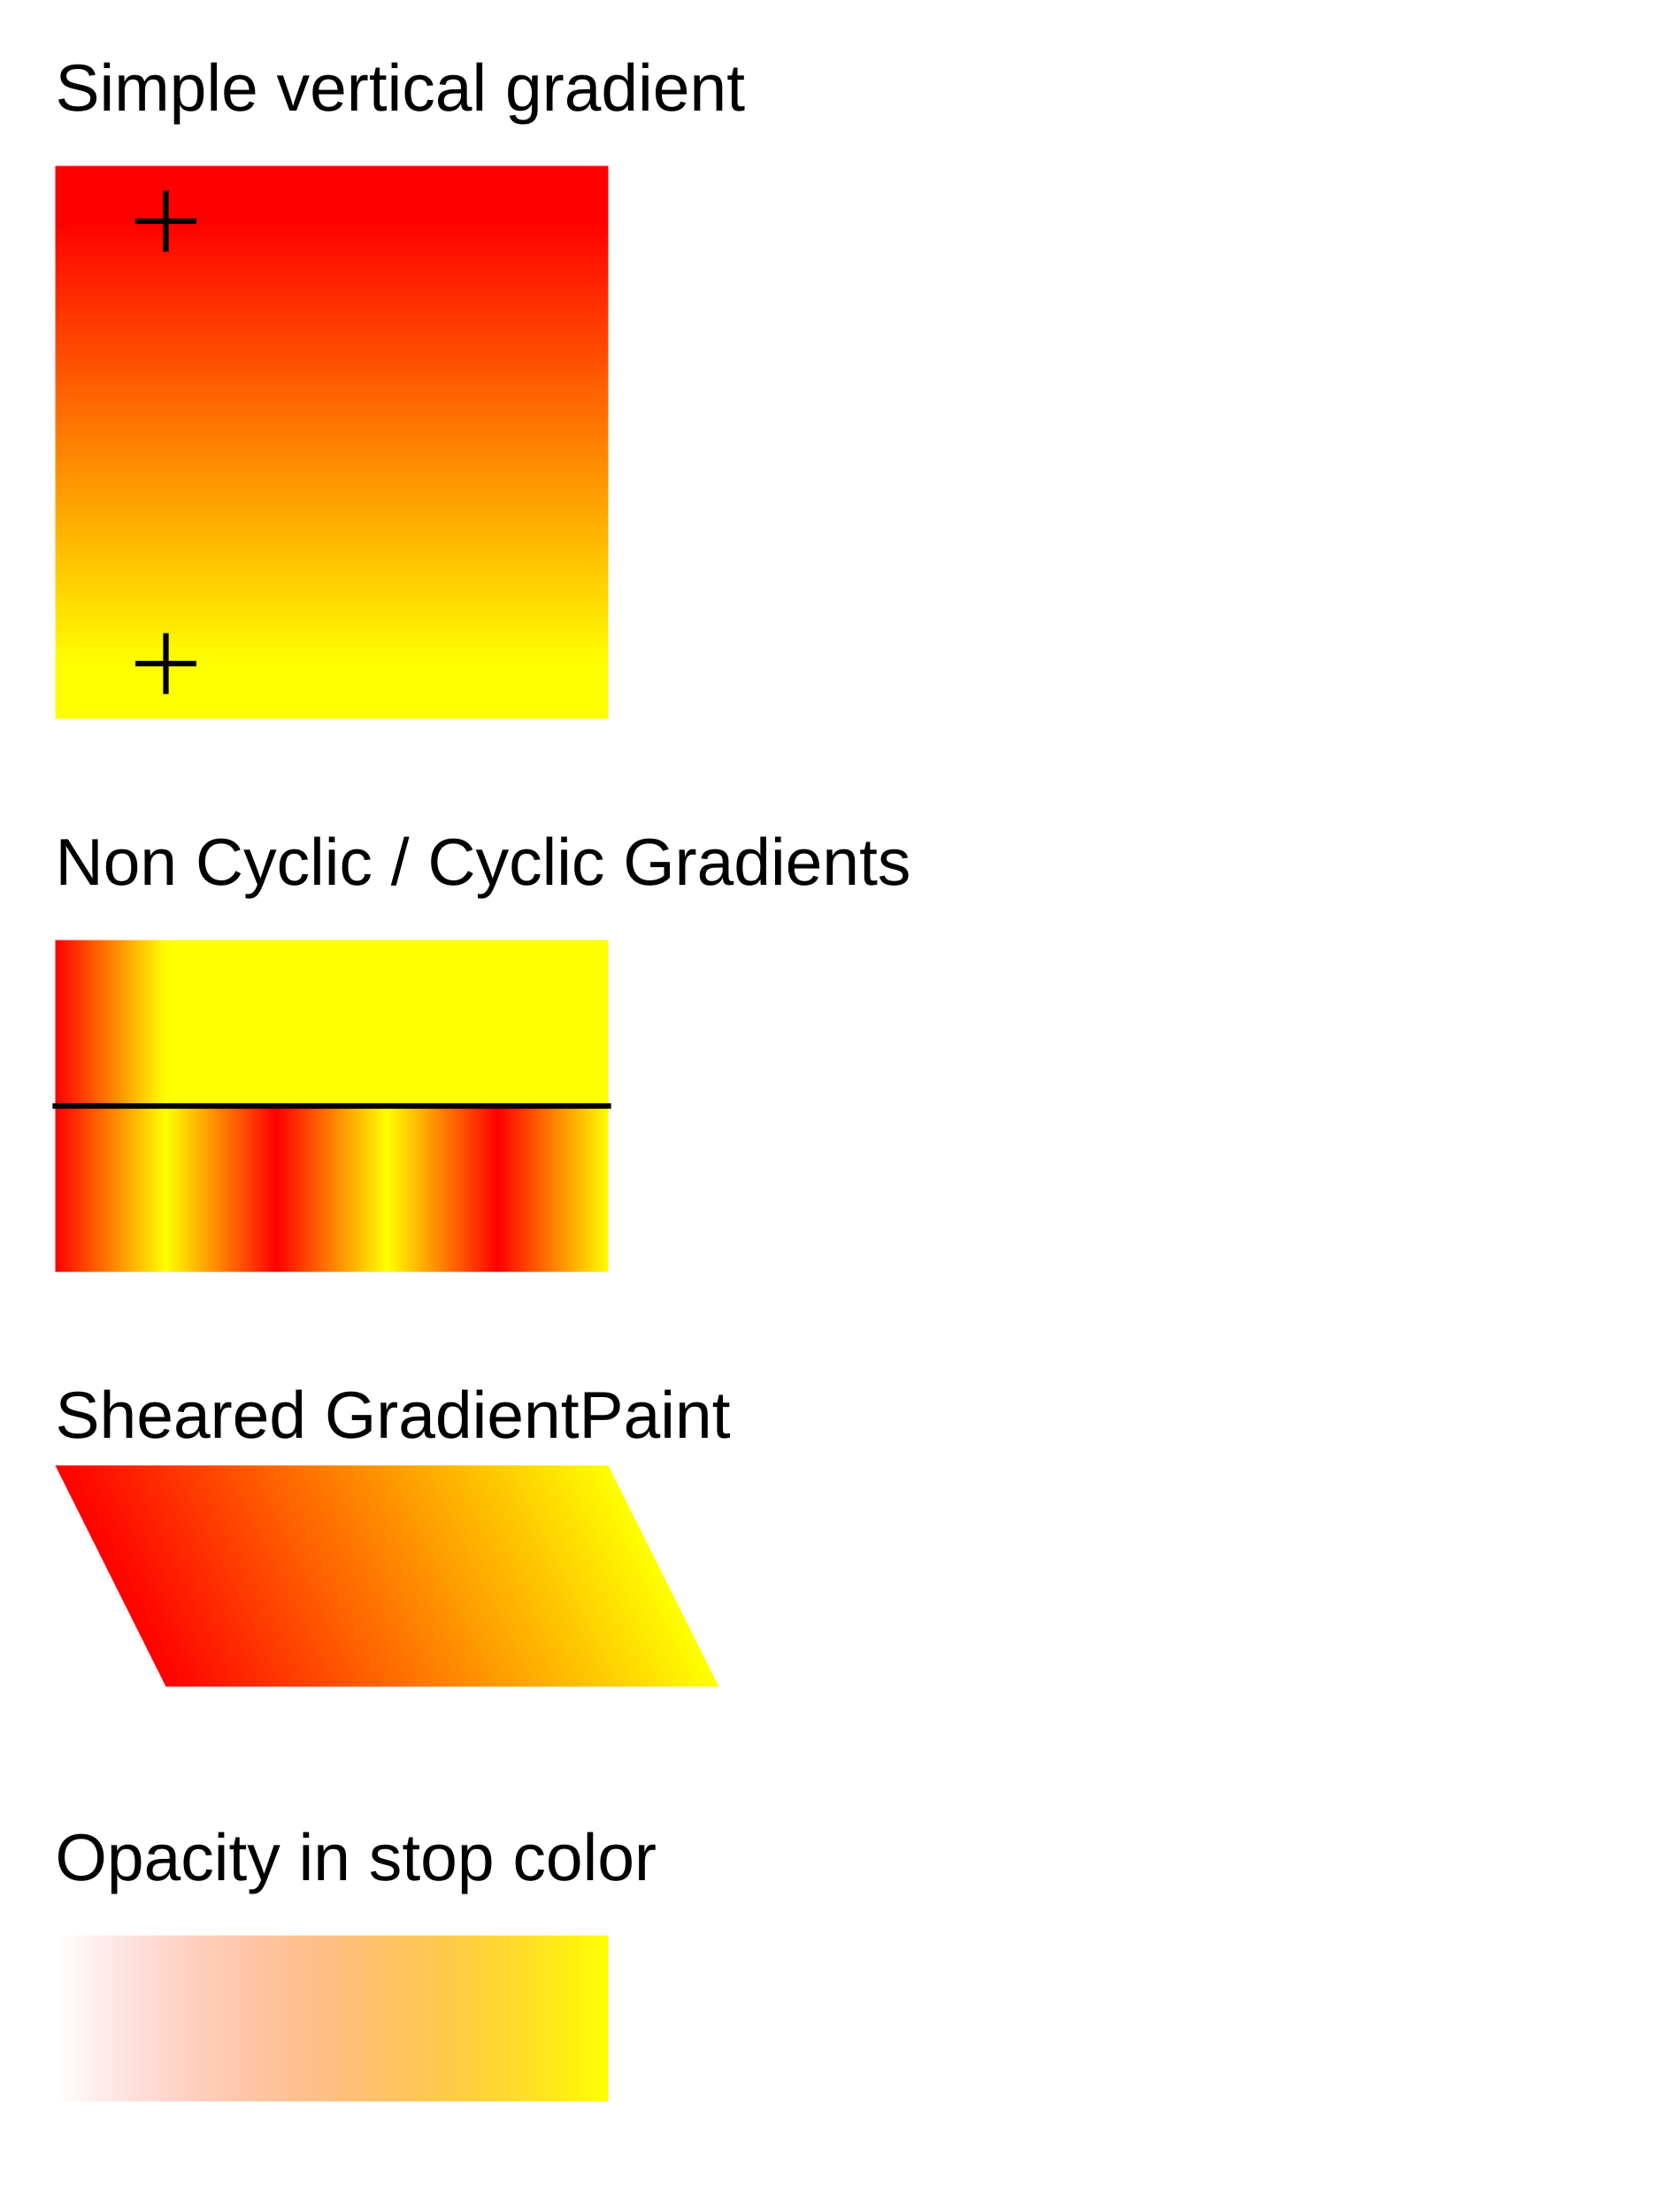
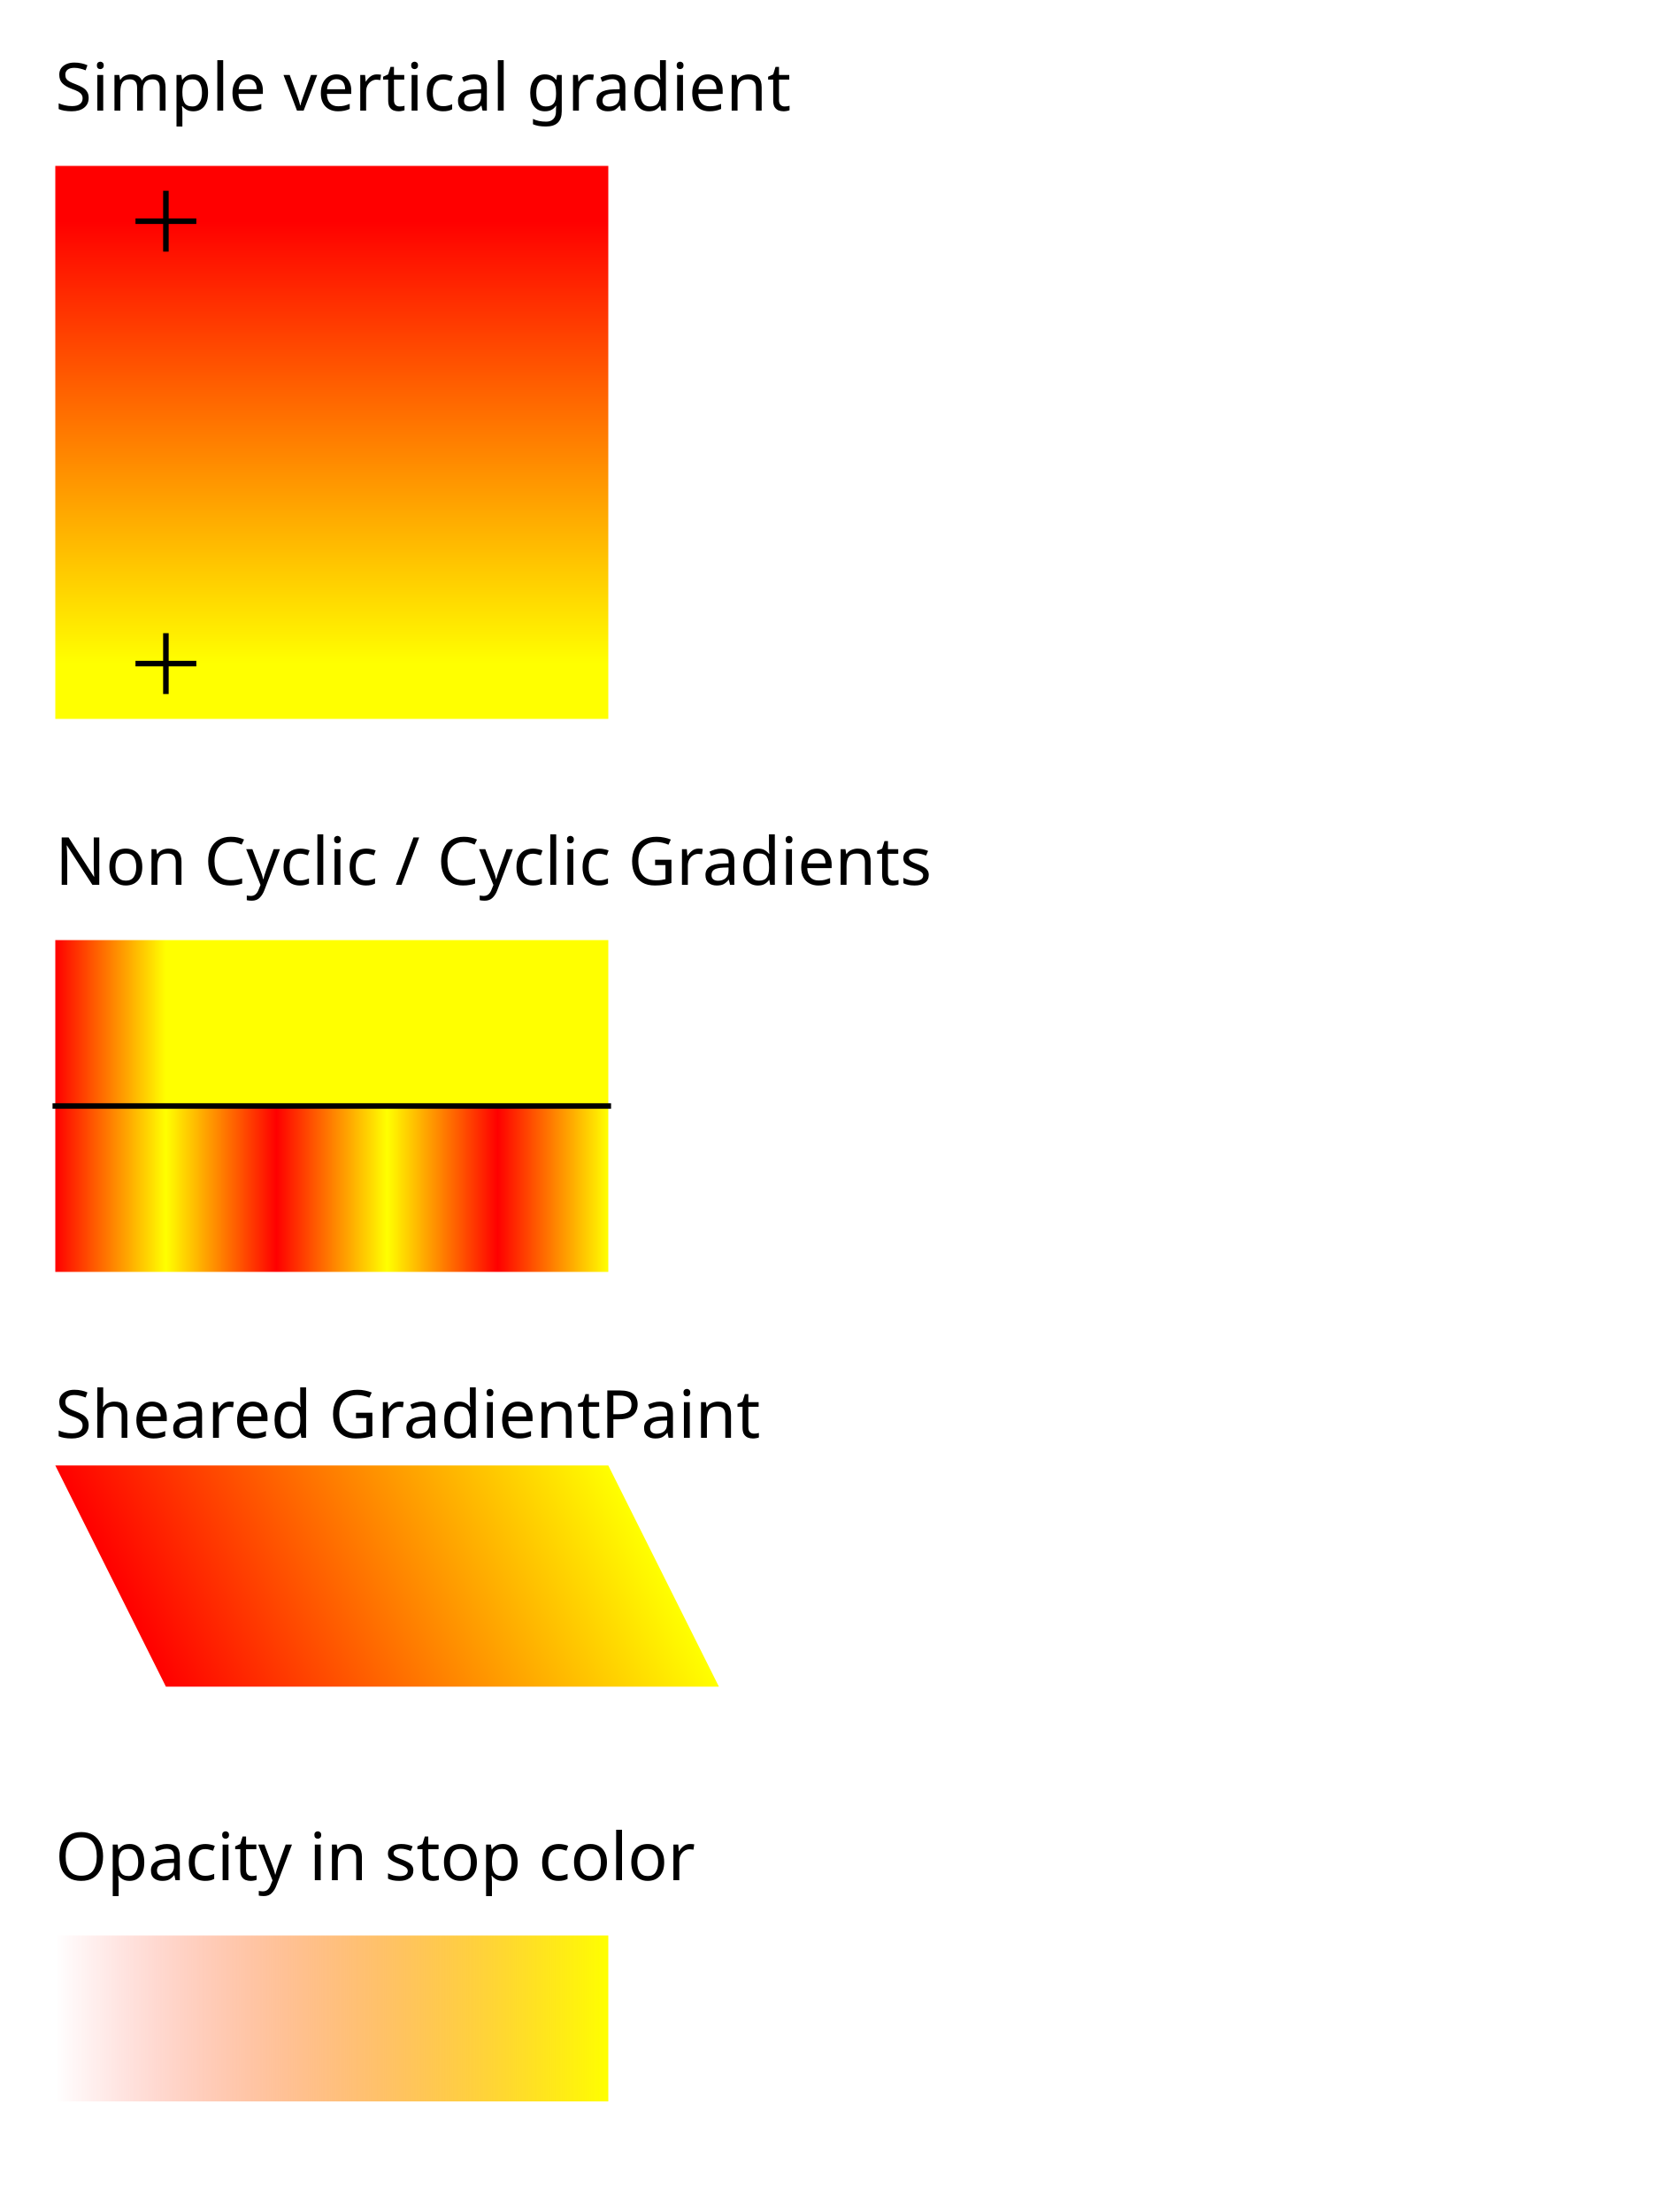
- <svg xmlns="http://www.w3.org/2000/svg" xmlns:xlink="http://www.w3.org/1999/xlink" stroke-dasharray="none" shape-rendering="auto" font-family="'Arial'" width="300" text-rendering="auto" fill-opacity="1" contentScriptType="text/ecmascript" color-rendering="auto" color-interpolation="auto" preserveAspectRatio="xMidYMid meet" font-size="12" fill="black" stroke="black" image-rendering="auto" stroke-miterlimit="10" zoomAndPan="magnify" version="1.0" stroke-linecap="square" stroke-linejoin="miter" contentStyleType="text/css" font-style="normal" height="400" stroke-width="1" stroke-dashoffset="0" font-weight="normal" stroke-opacity="1">
+ <svg xmlns="http://www.w3.org/2000/svg" xmlns:xlink="http://www.w3.org/1999/xlink" stroke-dasharray="none" shape-rendering="auto" font-family="'Lucida Sans'" width="300" text-rendering="auto" fill-opacity="1" contentScriptType="text/ecmascript" color-rendering="auto" color-interpolation="auto" preserveAspectRatio="xMidYMid meet" font-size="12" fill="black" stroke="black" image-rendering="auto" stroke-miterlimit="10" zoomAndPan="magnify" version="1.0" stroke-linecap="square" stroke-linejoin="miter" contentStyleType="text/css" font-style="normal" height="400" stroke-width="1" stroke-dashoffset="0" font-weight="normal" stroke-opacity="1">
  <defs id="genericDefs" />
  <g>
    <defs id="defs1">
      <linearGradient x1="30" x2="30" y1="40" gradientUnits="userSpaceOnUse" y2="120" xlink:type="simple" xlink:actuate="onRequest" id="linearGradient1" xlink:show="replace" spreadMethod="pad">
        <stop stop-opacity="1" stop-color="red" offset="0%" />
        <stop stop-opacity="1" stop-color="yellow" offset="100%" />
      </linearGradient>
      <linearGradient x1="0" x2="20" y1="0" gradientUnits="userSpaceOnUse" y2="0" xlink:type="simple" xlink:actuate="onRequest" id="linearGradient2" xlink:show="replace" spreadMethod="pad">
        <stop stop-opacity="1" stop-color="red" offset="0%" />
        <stop stop-opacity="1" stop-color="yellow" offset="100%" />
      </linearGradient>
      <linearGradient x1="0" x2="20" y1="0" gradientUnits="userSpaceOnUse" y2="0" xlink:type="simple" xlink:actuate="onRequest" id="linearGradient3" xlink:show="replace" spreadMethod="reflect">
        <stop stop-opacity="1" stop-color="red" offset="0%" />
        <stop stop-opacity="1" stop-color="yellow" offset="100%" />
      </linearGradient>
      <linearGradient x1="0" x2="100" y1="0" gradientUnits="userSpaceOnUse" y2="0" xlink:type="simple" xlink:actuate="onRequest" id="linearGradient4" xlink:show="replace" spreadMethod="pad">
        <stop stop-opacity="1" stop-color="red" offset="0%" />
        <stop stop-opacity="1" stop-color="yellow" offset="100%" />
      </linearGradient>
      <linearGradient x1="10" x2="110" y1="30" gradientUnits="userSpaceOnUse" y2="30" xlink:type="simple" xlink:actuate="onRequest" id="linearGradient5" xlink:show="replace" spreadMethod="pad">
        <stop stop-opacity="0" stop-color="rgb(255,0,0)" offset="0%" />
        <stop stop-opacity="1" stop-color="yellow" offset="100%" />
      </linearGradient>
    </defs>
    <g text-rendering="optimizeLegibility" shape-rendering="geometricPrecision">
      <text xml:space="preserve" x="10" y="20" stroke="none">Simple vertical gradient
      </text>
      <rect x="10" y="30" fill="url(#linearGradient1)" width="100" height="100" stroke="none" />
      <path fill="none" d="M-5 0 L5 0 M0 -5 L0 5" transform="translate(30,40)" />
    </g>
    <g text-rendering="optimizeLegibility" shape-rendering="geometricPrecision" transform="translate(30,120)">
      <path fill="none" d="M-5 0 L5 0 M0 -5 L0 5" />
    </g>
    <g text-rendering="optimizeLegibility" shape-rendering="geometricPrecision" transform="translate(0,140)">
      <text xml:space="preserve" x="10" y="20" stroke="none">Non Cyclic / Cyclic Gradients
      </text>
      <rect x="0" y="0" transform="translate(10,30)" fill="url(#linearGradient2)" width="100" height="30" stroke="none" />
      <rect x="0" y="0" transform="translate(10,60)" fill="url(#linearGradient3)" width="100" height="30" stroke="none" />
      <line transform="translate(10,60)" fill="none" x1="0" x2="100" y1="0" y2="0" />
    </g>
    <g text-rendering="optimizeLegibility" shape-rendering="geometricPrecision" transform="translate(0,240)">
      <text xml:space="preserve" x="10" y="20" stroke="none">Sheared GradientPaint
      </text>
      <rect x="0" y="0" transform="translate(10,25) matrix(1,0,0.5,1,0,0)" fill="url(#linearGradient4)" width="100" height="40" stroke="none" />
    </g>
    <g text-rendering="optimizeLegibility" shape-rendering="geometricPrecision" transform="translate(0,320)">
      <text xml:space="preserve" x="10" y="20" stroke="none">Opacity in stop color
      </text>
      <rect x="10" y="30" fill="url(#linearGradient5)" width="100" height="30" stroke="none" />
    </g>
  </g>
</svg>
